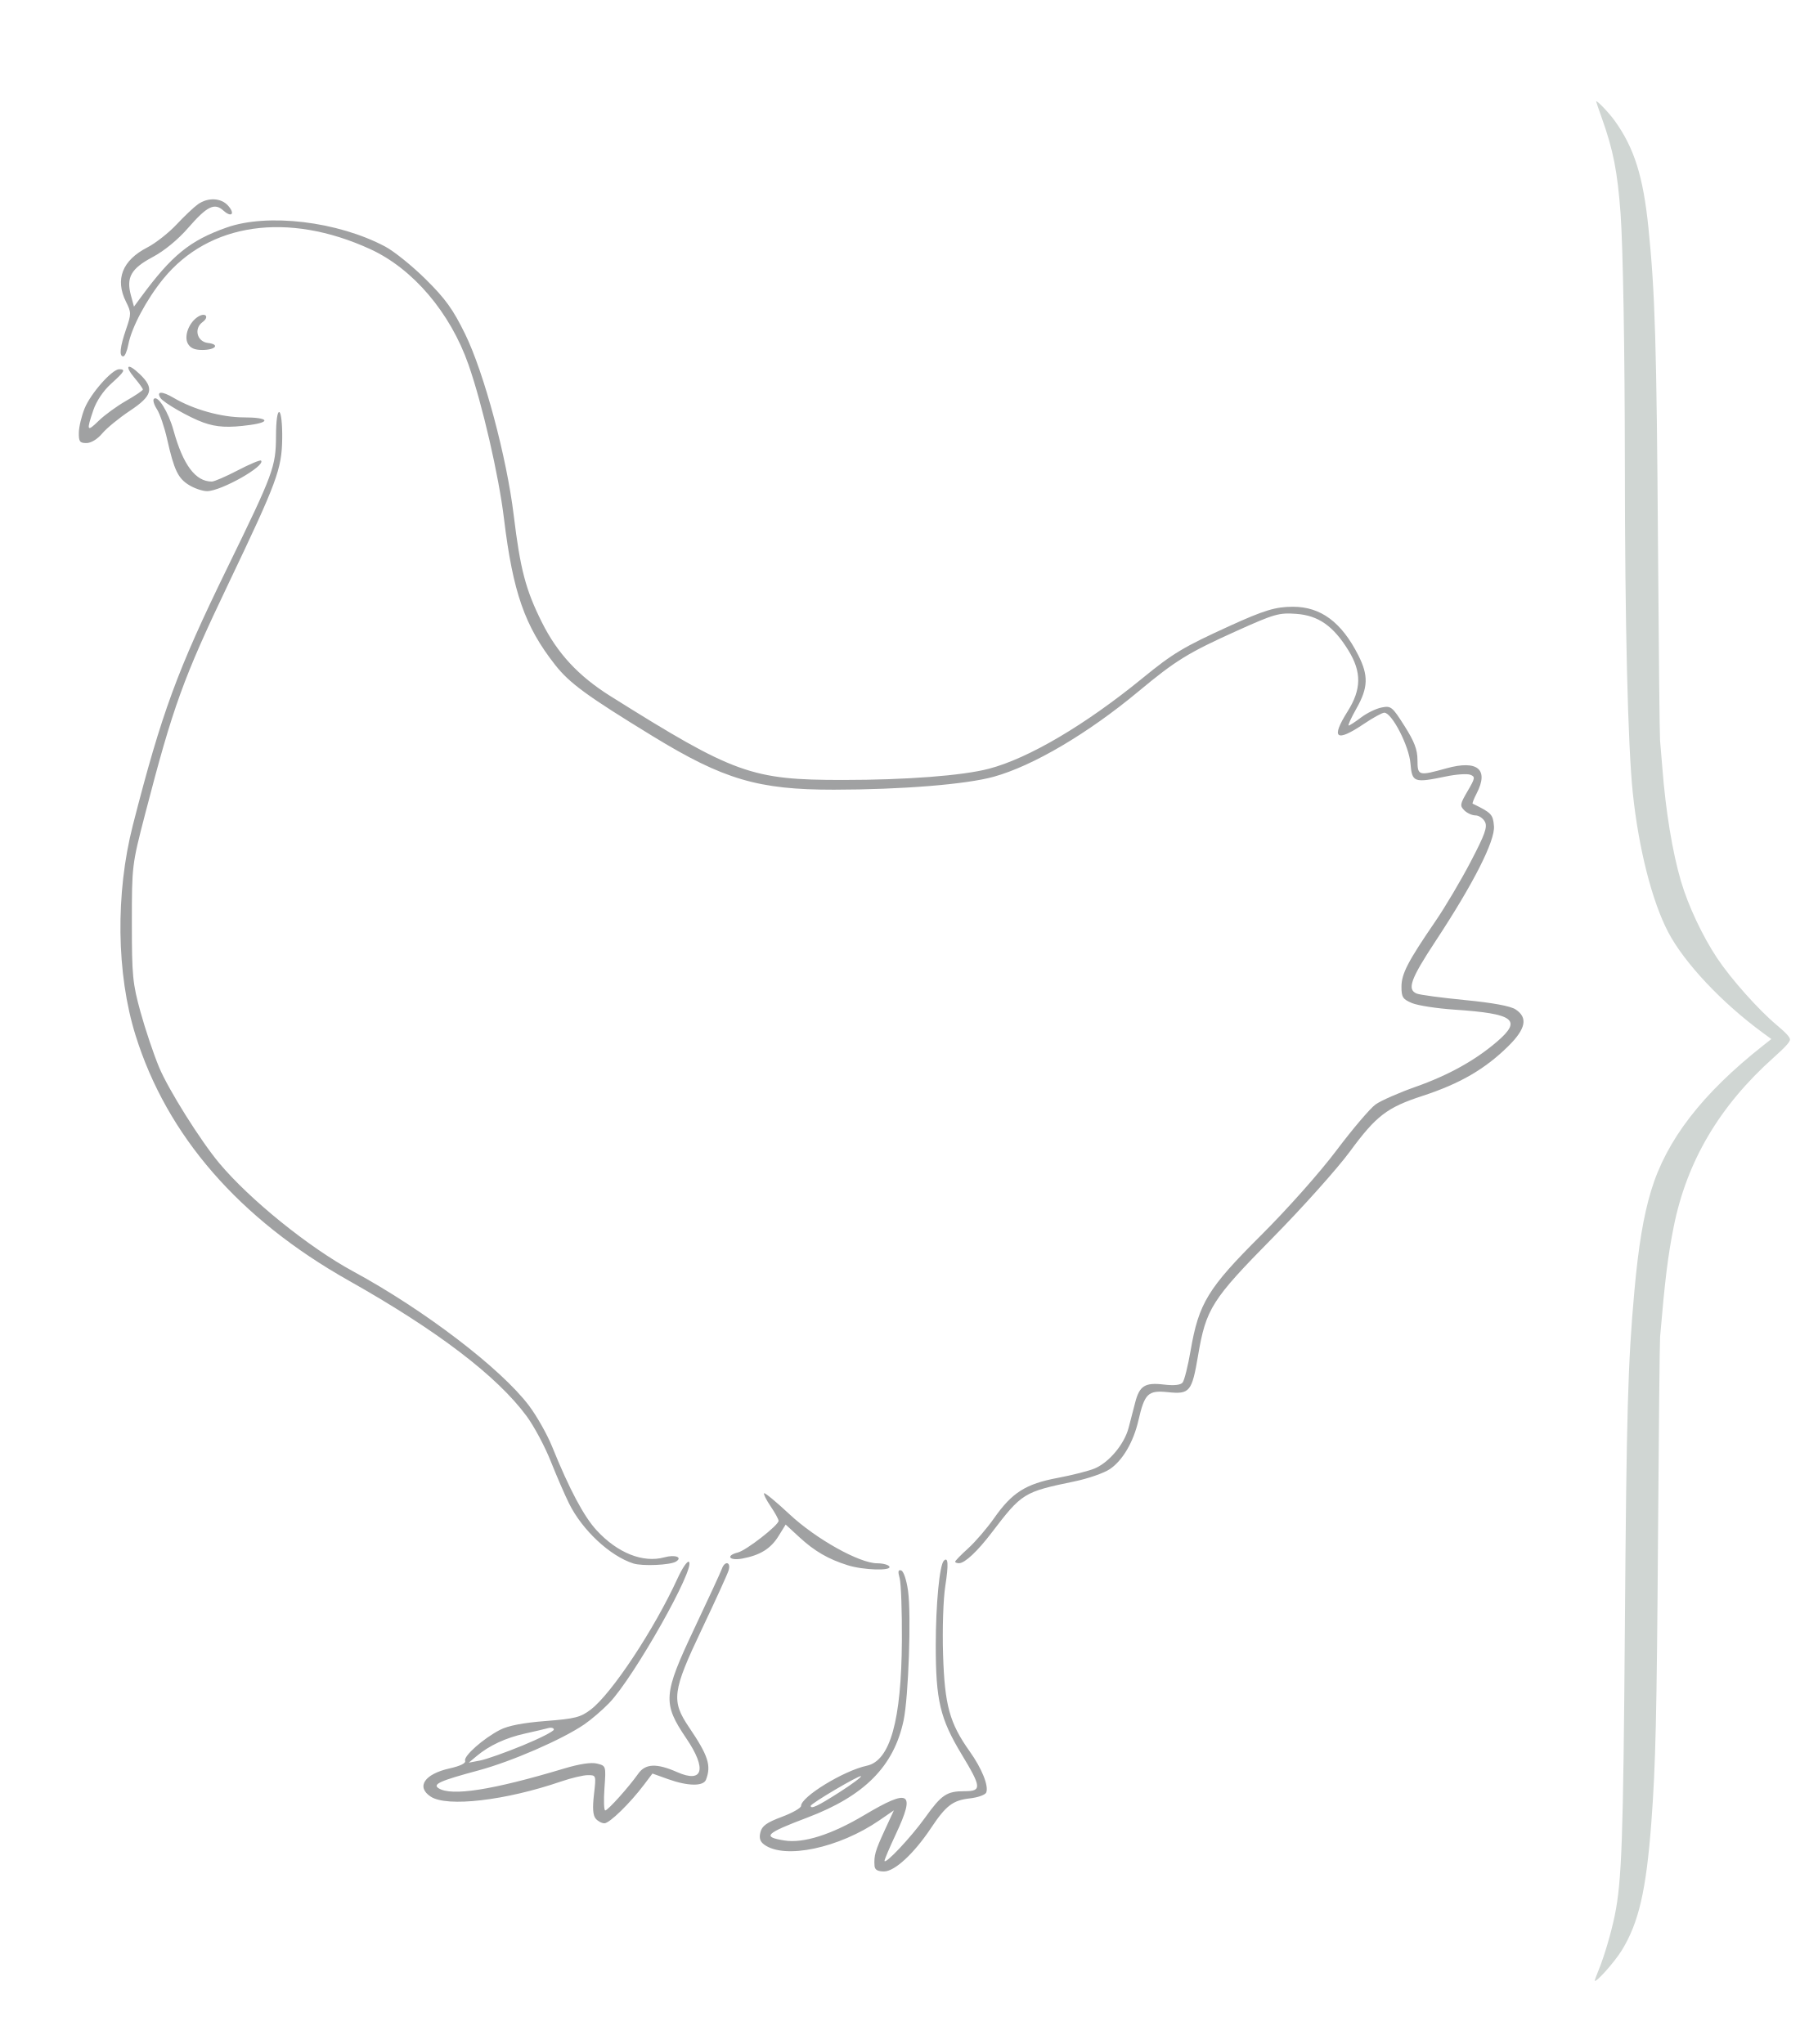
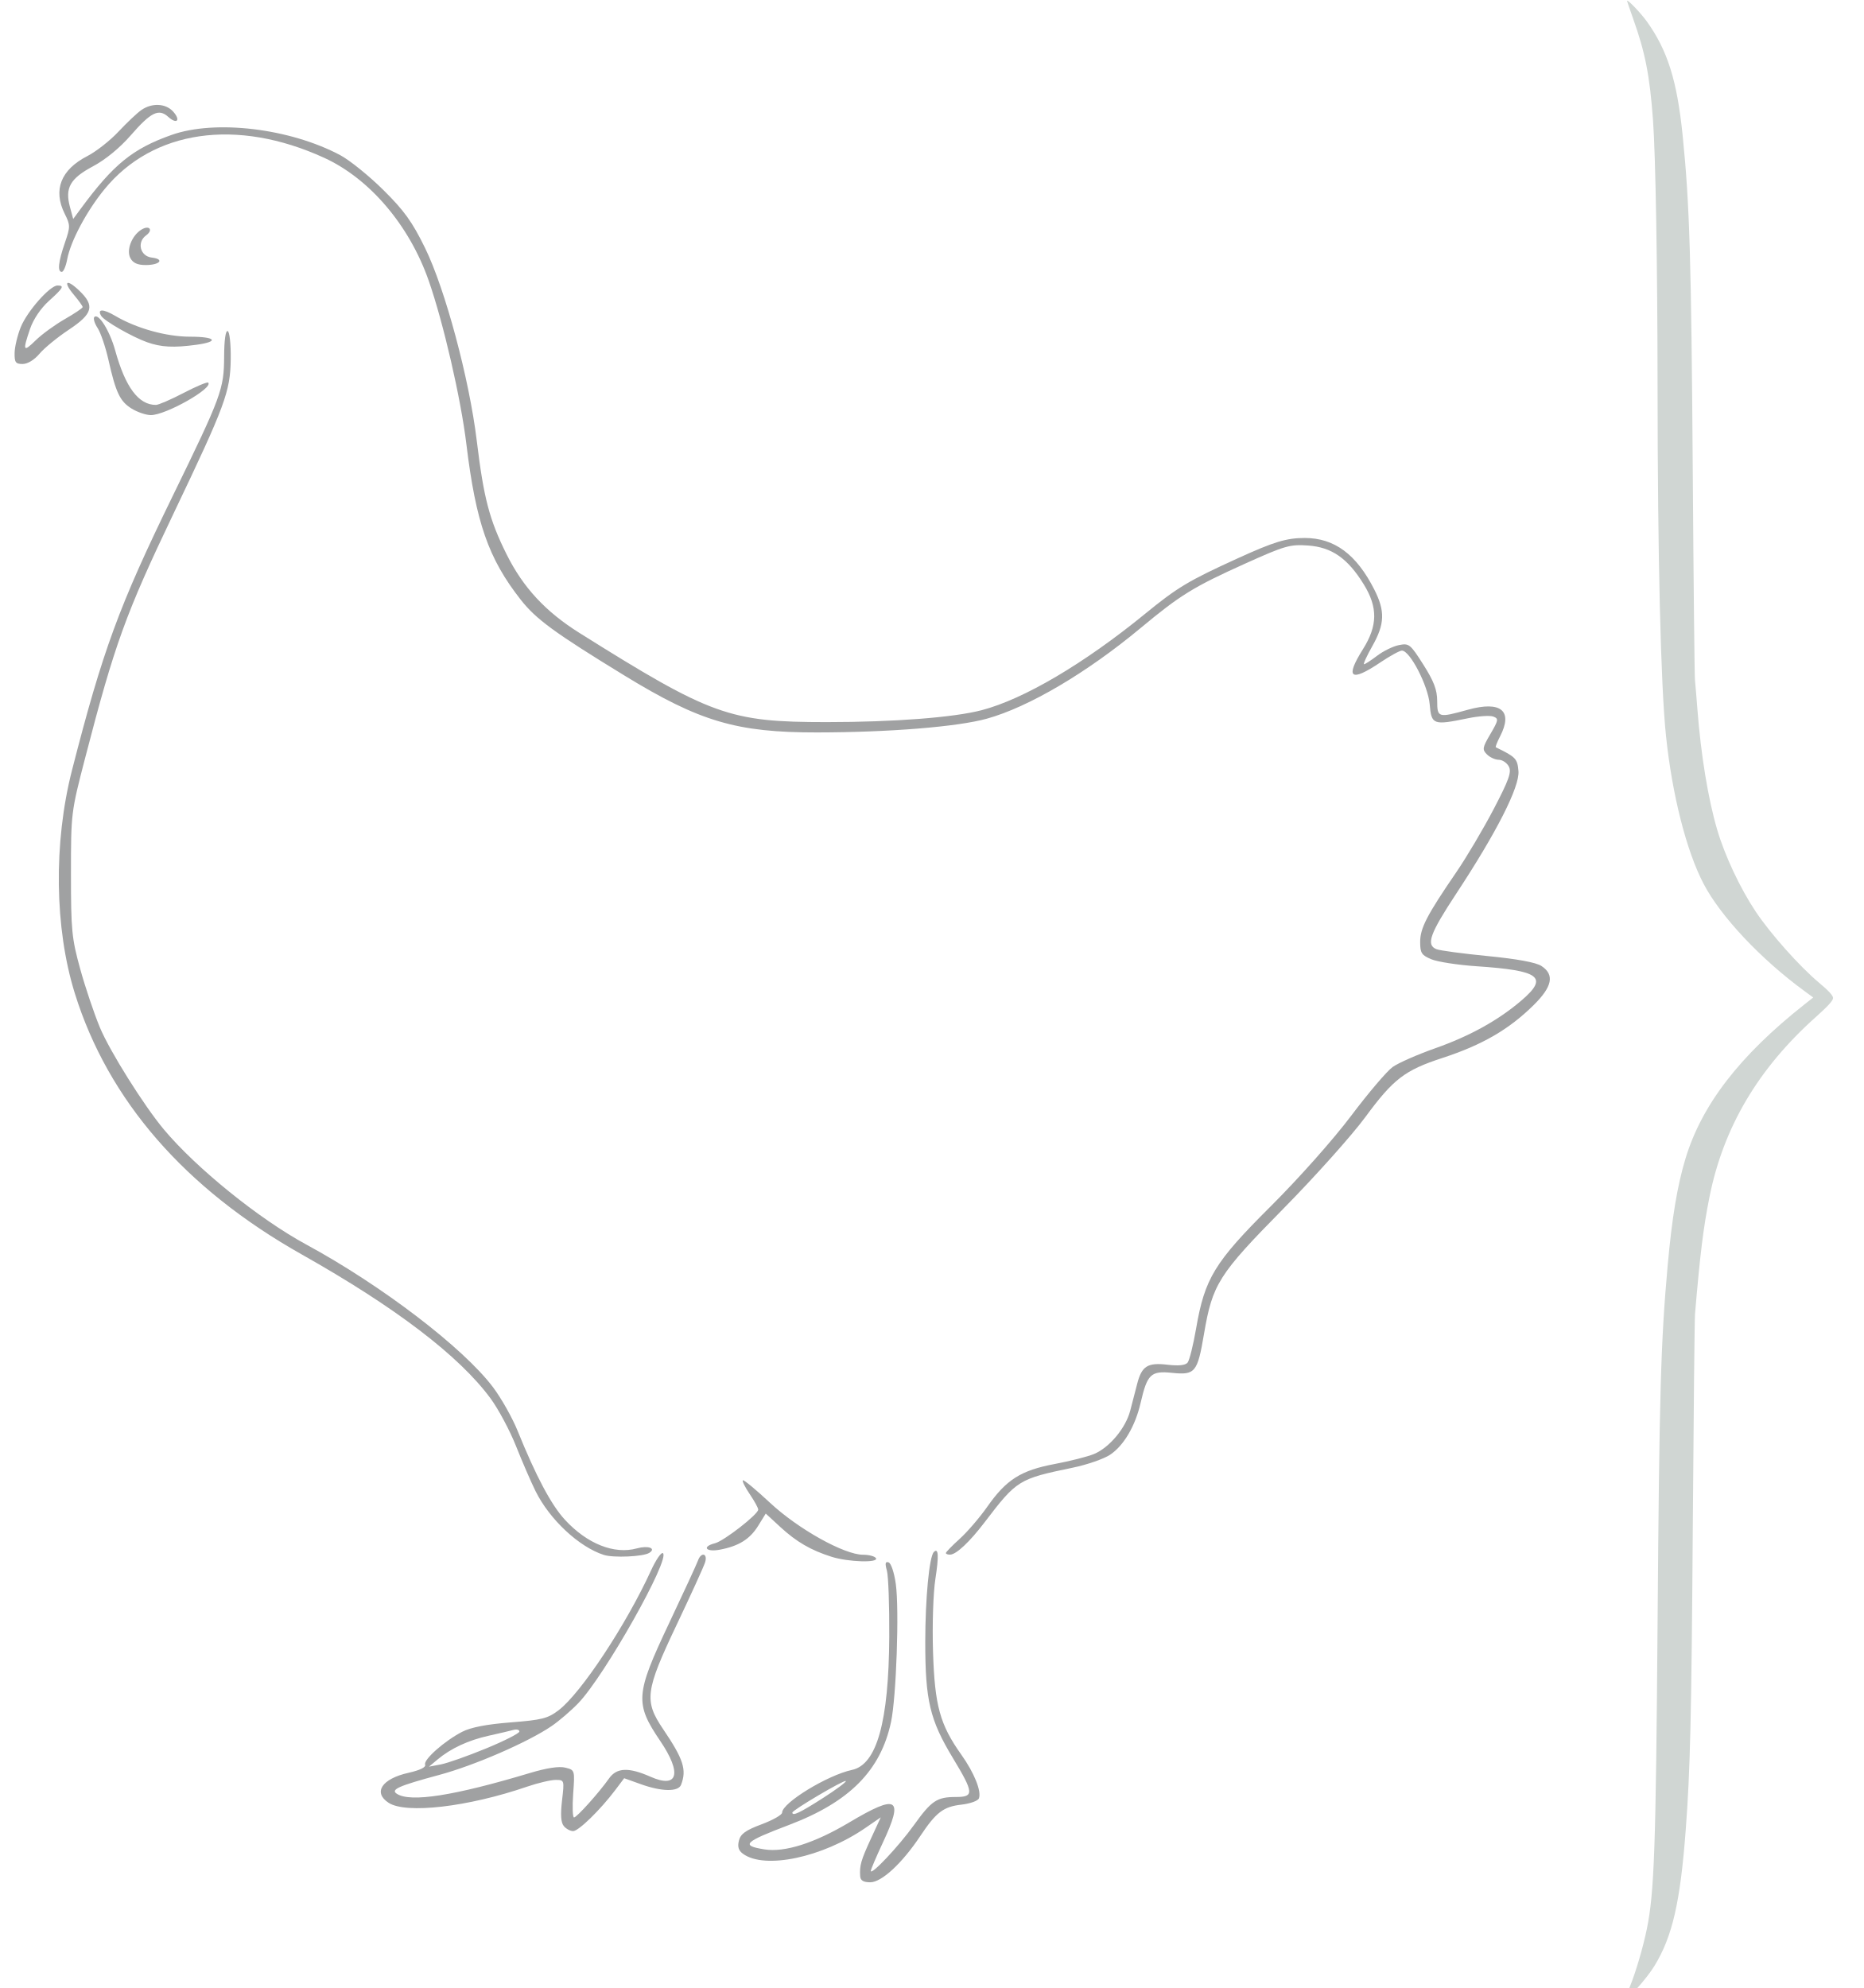
- <svg xmlns="http://www.w3.org/2000/svg" id="svg3619" version="1.1" width="160" height="180">
+ <svg xmlns="http://www.w3.org/2000/svg" id="svg3619" version="1.1" width="120" height="128">
  <defs id="defs3623" />
-   <g id="group_all" transform="translate(0,-36)">
+   <g id="group_all" transform="translate(0,-88)">
    <g id="LAYER_EFO" transform="translate(0,-415)">
-       <path style="fill:none;stroke:none" d="m 32.659,484.159 c -0.242,-0.177 -0.818,-0.534 -1.281,-0.795 -0.463,-0.261 -0.928,-0.524 -1.033,-0.585 -0.18,-0.104 -0.24,-0.104 -0.993,-8.2e-4 -0.934,0.127 -1.57,0.095 -1.833,-0.094 -0.23,-0.165 -0.461,-0.482 -0.585,-0.804 l -0.105,-0.272 -1.048,-0.124 c -0.999,-0.118 -1.339,-0.203 -1.324,-0.331 0.014,-0.125 0.307,-0.269 0.754,-0.372 0.258,-0.059 0.471,-0.122 0.473,-0.139 0.002,-0.017 -0.103,-0.075 -0.233,-0.128 -0.407,-0.165 -1.508,-1.11 -2.173,-1.864 -0.214,-0.242 -0.215,-0.249 -0.188,-0.72 0.027,-0.461 0.034,-0.483 0.25,-0.736 0.72,-0.844 1.999,-1.786 2.623,-1.933 0.731,-0.172 2.292,-0.087 3.202,0.174 1.344,0.386 2.162,1.362 2.039,2.433 -0.024,0.209 -0.087,0.532 -0.14,0.719 -0.053,0.187 -0.086,0.352 -0.074,0.368 0.012,0.015 0.098,-0.02 0.191,-0.077 0.201,-0.125 0.599,-0.098 0.752,0.051 0.136,0.132 0.186,0.134 0.2,0.008 0.019,-0.167 0.21,-0.343 0.354,-0.326 0.073,0.008 0.23,0.107 0.35,0.218 0.183,0.17 0.242,0.196 0.374,0.163 0.355,-0.09 0.764,0.113 0.864,0.428 0.027,0.085 0.085,0.158 0.129,0.163 0.044,0.006 0.153,0.059 0.242,0.12 0.203,0.139 0.269,0.373 0.166,0.589 -0.068,0.142 -0.061,0.169 0.074,0.261 0.272,0.186 0.322,0.349 0.205,0.658 -0.049,0.13 -0.035,0.161 0.107,0.231 0.207,0.102 0.235,0.293 0.087,0.605 -0.109,0.229 -0.109,0.249 0.001,0.463 0.139,0.271 0.137,0.288 -0.055,0.601 -0.084,0.136 -0.243,0.437 -0.353,0.668 -0.199,0.417 -0.204,0.421 -0.585,0.571 -0.245,0.096 -0.495,0.147 -0.688,0.141 -0.274,-0.01 -0.345,-0.041 -0.742,-0.331 l 0,0 z" id="UBERON:0000955" />
-       <path style="fill:none;stroke:none" d="m 40.206,550.341 c -1.253,-0.964 -1.954,-1.888 -2.352,-3.101 -0.588,-1.791 -1.099,-3.828 -1.288,-5.133 -0.145,-1 -0.11,-1.169 0.333,-1.6 0.285,-0.277 0.916,-0.563 1.489,-0.674 0.663,-0.128 1.07,-0.329 1.222,-0.602 0.249,-0.448 0.755,-0.387 2.482,0.299 0.964,0.383 0.967,0.391 0.28,0.731 -0.273,0.136 -0.482,0.278 -0.464,0.317 0.018,0.039 0.564,0.268 1.212,0.509 1.107,0.412 1.197,0.474 1.471,1.017 0.583,1.159 0.489,3.317 -0.291,6.659 -0.357,1.53 -0.817,2.116 -1.847,2.353 -0.716,0.164 -1.274,-0.028 -2.246,-0.776 z" id="UBERON:0000948" />
-       <path style="fill:none;stroke:none" d="m 87.928,531.112 c -10.019,-0.63 -11.606,-0.726 -14.494,-0.878 -2.357,-0.124 -2.935,-0.169 -3.45,-0.269 -1.213,-0.237 -1.929,-0.694 -2.07,-1.32 -0.039,-0.172 -0.024,-0.511 0.027,-0.625 0.045,-0.1 0.236,-0.257 0.5,-0.411 0.957,-0.557 2.585,-0.813 4.768,-0.75 3.316,0.097 11.075,0.704 15.007,1.174 1.499,0.179 2.011,0.284 2.552,0.521 0.381,0.167 0.559,0.288 0.799,0.542 0.283,0.298 0.348,0.444 0.349,0.778 5.64e-4,0.234 -0.007,0.27 -0.096,0.444 -0.12,0.235 -0.335,0.444 -0.618,0.599 -0.261,0.143 -0.426,0.201 -0.733,0.259 -0.33,0.062 -0.693,0.053 -2.541,-0.064 z" id="UBERON:0002113" />
-       <path style="fill:none;stroke:none" d="m 59.419,571.817 c -0.577,-0.155 -0.921,-0.386 -1.615,-1.087 -0.508,-0.513 -1.956,-1.799 -2.742,-2.436 -2.056,-1.666 -3.448,-2.54 -5.063,-3.181 -1.539,-0.61 -3.329,-1.916 -5.37,-3.916 -0.839,-0.823 -3.523,-3.962 -4.007,-4.687 -0.657,-0.985 -1.104,-2.065 -1.286,-3.104 -0.133,-0.76 -0.119,-0.904 0.117,-1.248 0.473,-0.688 1.233,-1.221 1.745,-1.223 0.11,-2.8e-4 0.2,-0.002 0.199,-0.007 -2.83e-4,-0.002 -0.048,-0.162 -0.107,-0.352 -0.54,-1.764 0.236,-3.34 1.946,-3.952 0.718,-0.256 1.145,-0.294 2.024,-0.177 0.816,0.108 1.159,0.212 2.171,0.654 0.823,0.36 2.232,1.096 2.881,1.506 1.707,1.079 3.1,2.592 5.638,6.124 1.217,1.694 4.708,6.732 4.925,7.106 0.548,0.947 1.347,1.927 3.666,4.497 1.015,1.124 1.418,1.662 1.632,2.179 0.213,0.514 0.161,0.765 -0.199,0.962 -0.698,0.382 -1.379,0.572 -1.984,0.552 l -0.356,-0.011 -0.034,0.221 c -0.109,0.699 -1.203,1.413 -2.491,1.626 -0.234,0.039 -0.566,0.065 -0.738,0.058 -0.172,-0.007 -0.391,-0.015 -0.485,-0.019 -0.095,-0.005 -0.306,-0.043 -0.469,-0.087 l 0,0 z" id="UBERON:0002107" />
-       <g id="CL:0000188" style="fill:none" transform="matrix(0.2806254,-0.03391753,0.03391753,0.2806254,-21.65006,460.0121)">
+       <path style="fill:none;stroke:none" d="m 20.928,521.884 c -0.188,-0.137 -0.636,-0.415 -0.996,-0.618 -0.36,-0.203 -0.721,-0.407 -0.803,-0.455 -0.14,-0.081 -0.186,-0.081 -0.772,-6.3e-4 -0.726,0.099 -1.22,0.073 -1.425,-0.073 -0.179,-0.128 -0.359,-0.375 -0.455,-0.625 l -0.081,-0.212 -0.815,-0.097 c -0.776,-0.092 -1.04,-0.158 -1.029,-0.257 0.011,-0.097 0.239,-0.209 0.586,-0.289 0.201,-0.046 0.366,-0.095 0.368,-0.108 0.002,-0.014 -0.08,-0.058 -0.181,-0.099 -0.317,-0.128 -1.172,-0.862 -1.689,-1.449 -0.166,-0.188 -0.167,-0.193 -0.146,-0.559 0.021,-0.358 0.027,-0.376 0.195,-0.572 0.56,-0.656 1.554,-1.388 2.038,-1.502 0.568,-0.134 1.782,-0.068 2.489,0.135 1.044,0.3 1.68,1.058 1.585,1.891 -0.019,0.162 -0.067,0.414 -0.109,0.559 -0.041,0.145 -0.067,0.274 -0.058,0.286 0.009,0.012 0.076,-0.015 0.148,-0.06 0.156,-0.097 0.466,-0.076 0.585,0.04 0.105,0.102 0.144,0.104 0.155,0.006 0.015,-0.13 0.164,-0.267 0.275,-0.254 0.057,0.006 0.179,0.083 0.272,0.169 0.142,0.132 0.188,0.152 0.29,0.126 0.276,-0.07 0.594,0.087 0.672,0.333 0.021,0.066 0.066,0.123 0.1,0.127 0.034,0.004 0.119,0.046 0.188,0.093 0.158,0.108 0.209,0.29 0.129,0.458 -0.053,0.111 -0.047,0.131 0.058,0.203 0.211,0.144 0.251,0.271 0.159,0.512 -0.038,0.101 -0.028,0.125 0.083,0.179 0.161,0.079 0.182,0.228 0.067,0.47 -0.085,0.178 -0.085,0.194 0.001,0.36 0.108,0.21 0.107,0.224 -0.043,0.467 -0.065,0.106 -0.189,0.34 -0.275,0.519 -0.155,0.324 -0.158,0.327 -0.455,0.444 -0.191,0.075 -0.385,0.115 -0.535,0.109 -0.213,-0.007 -0.268,-0.032 -0.577,-0.258 l 0,0 z" id="UBERON:0000955" />
+       <path style="fill:none;stroke:none" d="m 26.793,573.318 c -0.974,-0.75 -1.518,-1.467 -1.828,-2.41 -0.457,-1.392 -0.854,-2.975 -1.001,-3.99 -0.113,-0.777 -0.085,-0.909 0.259,-1.243 0.221,-0.215 0.712,-0.437 1.157,-0.524 0.516,-0.1 0.832,-0.255 0.95,-0.468 0.194,-0.348 0.586,-0.301 1.929,0.232 0.749,0.298 0.752,0.304 0.218,0.568 -0.213,0.105 -0.375,0.216 -0.361,0.247 0.014,0.03 0.438,0.208 0.942,0.396 0.86,0.32 0.931,0.369 1.143,0.791 0.453,0.901 0.38,2.578 -0.226,5.175 -0.277,1.189 -0.635,1.645 -1.436,1.829 -0.556,0.128 -0.99,-0.022 -1.745,-0.603 z" id="UBERON:0000948" />
+       <path style="fill:none;stroke:none" d="m 63.881,558.374 c -7.786,-0.49 -9.02,-0.564 -11.264,-0.682 -1.832,-0.096 -2.281,-0.131 -2.681,-0.209 -0.943,-0.184 -1.499,-0.539 -1.609,-1.026 -0.03,-0.134 -0.019,-0.397 0.021,-0.486 0.035,-0.078 0.183,-0.2 0.389,-0.319 0.743,-0.433 2.009,-0.632 3.706,-0.583 2.577,0.075 8.607,0.547 11.663,0.913 1.165,0.139 1.563,0.221 1.983,0.405 0.296,0.13 0.434,0.224 0.621,0.421 0.22,0.232 0.27,0.345 0.271,0.604 4.38e-4,0.182 -0.006,0.21 -0.074,0.345 -0.093,0.183 -0.261,0.345 -0.48,0.465 -0.203,0.111 -0.331,0.156 -0.57,0.201 -0.256,0.048 -0.538,0.041 -1.975,-0.049 z" id="UBERON:0002113" />
+       <path style="fill:none;stroke:none" d="m 41.725,590.008 c -0.449,-0.121 -0.716,-0.3 -1.255,-0.845 -0.395,-0.399 -1.52,-1.398 -2.131,-1.894 -1.598,-1.295 -2.679,-1.974 -3.934,-2.472 -1.196,-0.474 -2.587,-1.489 -4.173,-3.043 -0.652,-0.639 -2.738,-3.079 -3.114,-3.643 -0.511,-0.765 -0.858,-1.605 -0.999,-2.412 -0.103,-0.591 -0.092,-0.703 0.091,-0.97 0.368,-0.535 0.958,-0.949 1.356,-0.95 0.086,-2.1e-4 0.155,-0.001 0.155,-0.005 -2.2e-4,-0.001 -0.038,-0.126 -0.083,-0.274 -0.42,-1.371 0.183,-2.596 1.512,-3.071 0.558,-0.199 0.89,-0.228 1.573,-0.138 0.634,0.084 0.901,0.165 1.687,0.508 0.64,0.28 1.735,0.852 2.239,1.171 1.327,0.838 2.409,2.014 4.382,4.76 0.946,1.317 3.659,5.232 3.828,5.523 0.426,0.736 1.047,1.498 2.849,3.495 0.788,0.874 1.102,1.292 1.269,1.694 0.166,0.399 0.125,0.594 -0.155,0.748 -0.543,0.297 -1.072,0.444 -1.542,0.429 l -0.276,-0.008 -0.027,0.172 c -0.085,0.543 -0.935,1.098 -1.936,1.263 -0.182,0.03 -0.44,0.05 -0.574,0.045 -0.134,-0.005 -0.304,-0.012 -0.377,-0.015 -0.074,-0.004 -0.238,-0.033 -0.365,-0.067 l 0,0 z" id="UBERON:0002107" />
+       <g id="CL:0000188" style="fill:none" transform="matrix(0.2180924,-0.02635953,0.02635953,0.2180924,-21.27928,503.1172)">
        <path id="path3037" d="m 299.992,492.88 c -0.593,-0.785 -2.131,-3.274 -3.419,-5.533 -1.723,-3.022 -3.598,-5.211 -7.1,-8.29 -11.166,-9.817 -32.805,-33.268 -35.373,-38.336 -2.69,-5.309 -3.942,-11.066 -3.959,-18.213 -0.018,-7.405 0.883,-11.584 3.852,-17.875 l 1.875,-3.972 8.587,17.023 c 7.937,15.735 9.738,18.784 23.804,40.289 8.37,12.796 16.561,25.25 18.204,27.676 2.841,4.195 3.216,5.52 1.563,5.52 -0.406,0 -2.137,0.706 -3.847,1.568 l -3.11,1.568 -1.077,-1.427 0,0 z" style="fill:none;stroke:none" />
        <path id="path3039" d="m 296.03,465.256 c -11.865,-18.17 -20.915,-33.018 -24.562,-40.3 -2.218,-4.428 -6.311,-12.012 -9.096,-16.854 l -5.063,-8.804 1.341,-0.878 c 0.737,-0.483 1.557,-0.878 1.82,-0.878 1.704,0 15.026,18.812 22.102,31.21 8.503,14.898 13.067,24.51 14.89,31.355 0.977,3.669 2.15,7.731 2.607,9.026 0.457,1.295 0.722,2.463 0.589,2.596 -0.133,0.133 -2.215,-2.78 -4.626,-6.472 z" style="fill:none;stroke:none" />
        <path id="path3041" d="m 310.098,484.77 c -4.147,-6.864 -8.169,-16.988 -11.998,-30.201 -1.543,-5.324 -11.192,-24.409 -16.759,-33.149 -5.035,-7.905 -11.135,-16.258 -15.534,-21.273 -1.617,-1.843 -2.939,-3.535 -2.939,-3.759 0,-0.949 12.24,-2.815 18.481,-2.818 13.737,-0.006 25.257,8.137 32.739,23.14 2.173,5.005 2.975,7.692 3.142,12.484 0.27,7.739 -0.673,14.142 -3.27,22.2 -2.522,7.825 -3.244,16.185 -2.348,27.201 0.39,4.788 0.611,8.803 0.492,8.922 -0.119,0.119 -1.022,-1.118 -2.006,-2.747 z" style="fill:none;stroke:none" />
      </g>
    </g>
    <g id="lines">
-       <g id="g3905" transform="matrix(0.8181775,0,0,0.8181775,1.261785,38.26286)">
+       <g id="g3905" transform="matrix(0.6358592,0,0,0.6358592,-3.472989,82.87199)">
        <path id="chicken_outline" d="m 92.561,198.058 c -0.074,-1.095 0.075,-1.617 1.084,-3.806 l 0.999,-2.165 -1.549,1.066 c -4.358,2.999 -10.2,4.234 -12.403,2.623 -0.451,-0.329 -0.567,-0.708 -0.41,-1.334 0.171,-0.682 0.675,-1.044 2.297,-1.651 1.143,-0.427 2.077,-0.959 2.077,-1.182 0,-0.987 4.594,-3.795 7.078,-4.326 2.511,-0.537 3.72,-4.863 3.771,-13.489 0.019,-3.139 -0.09,-6.149 -0.24,-6.69 -0.206,-0.739 -0.163,-0.947 0.173,-0.835 0.251,0.083 0.571,1.047 0.73,2.193 0.358,2.583 0.051,11.453 -0.483,13.964 -1.048,4.923 -4.203,8.107 -10.338,10.433 -4.559,1.729 -4.915,2.083 -2.481,2.472 2.046,0.327 5.064,-0.631 8.586,-2.728 4.906,-2.92 5.546,-2.53 3.395,2.063 -0.665,1.421 -1.209,2.699 -1.209,2.842 0,0.507 2.84,-2.508 4.358,-4.627 1.782,-2.487 2.33,-2.855 4.257,-2.855 1.859,0 1.826,-0.416 -0.313,-3.957 -2.324,-3.848 -2.793,-5.823 -2.79,-11.763 0.003,-4.405 0.406,-8.624 0.87,-9.087 0.468,-0.468 0.518,0.388 0.157,2.714 -0.223,1.434 -0.327,4.636 -0.241,7.389 0.171,5.451 0.699,7.374 2.864,10.417 1.309,1.841 2.06,3.704 1.783,4.426 -0.096,0.251 -0.894,0.537 -1.773,0.636 -1.825,0.206 -2.56,0.768 -4.178,3.198 -1.826,2.742 -3.905,4.664 -5.047,4.664 -0.69,0 -0.995,-0.18 -1.024,-0.605 z m -3.805,-7.902 c 1.372,-0.878 2.429,-1.663 2.347,-1.745 -0.157,-0.157 -5.411,2.944 -5.411,3.194 0,0.383 0.766,0.021 3.064,-1.45 z m -26.204,2.815 c -0.295,-0.355 -0.349,-1.141 -0.181,-2.591 0.241,-2.072 0.238,-2.082 -0.655,-2.082 -0.493,0 -1.791,0.307 -2.884,0.682 -5.984,2.054 -12.264,2.785 -14.024,1.632 -1.599,-1.048 -0.68,-2.432 2.014,-3.035 1.169,-0.262 1.786,-0.564 1.686,-0.826 -0.191,-0.498 1.966,-2.409 3.761,-3.331 0.872,-0.448 2.48,-0.759 4.904,-0.948 3.171,-0.248 3.757,-0.397 4.859,-1.237 2.252,-1.717 6.83,-8.642 9.342,-14.129 0.494,-1.08 1.037,-1.878 1.206,-1.774 0.819,0.506 -5.892,12.417 -8.56,15.192 -0.731,0.76 -1.945,1.802 -2.697,2.316 -2.389,1.631 -7.814,3.989 -11.387,4.951 -4.139,1.114 -4.966,1.485 -4.279,1.92 1.39,0.88 5.788,0.19 13.462,-2.114 1.708,-0.513 2.956,-0.702 3.586,-0.543 0.965,0.242 0.967,0.247 0.795,2.643 -0.094,1.32 -0.056,2.4 0.086,2.4 0.277,0 2.531,-2.511 3.552,-3.958 0.772,-1.093 1.984,-1.14 4.193,-0.163 2.783,1.231 3.209,-0.339 0.983,-3.625 -2.579,-3.808 -2.512,-4.713 0.89,-11.908 1.493,-3.157 2.809,-6.012 2.926,-6.344 0.322,-0.919 1.018,-0.753 0.725,0.173 -0.136,0.428 -1.428,3.265 -2.872,6.305 -3.188,6.712 -3.317,7.709 -1.373,10.582 2.057,3.039 2.401,4.104 1.816,5.628 -0.28,0.729 -1.945,0.706 -4.072,-0.056 l -1.69,-0.606 -0.901,1.195 c -1.522,2.018 -3.719,4.16 -4.268,4.16 -0.287,0 -0.712,-0.229 -0.944,-0.509 z m -7.867,-7.862 c 1.853,-0.763 3.368,-1.534 3.368,-1.714 0,-0.179 -0.272,-0.251 -0.605,-0.16 -0.333,0.091 -1.46,0.356 -2.505,0.588 -2.068,0.46 -3.832,1.28 -5.182,2.41 l -0.864,0.723 1.209,-0.23 c 0.665,-0.126 2.725,-0.854 4.578,-1.617 z M 89.665,165.703 c -2.1,-0.664 -3.557,-1.51 -5.187,-3.012 l -1.48,-1.364 -0.76,1.229 c -0.843,1.364 -1.974,2.069 -3.901,2.43 -1.415,0.266 -1.836,-0.314 -0.475,-0.655 0.899,-0.226 4.374,-2.932 4.374,-3.406 0,-0.167 -0.385,-0.869 -0.855,-1.56 -0.47,-0.692 -0.786,-1.326 -0.703,-1.409 0.083,-0.083 1.319,0.939 2.746,2.272 2.843,2.655 7.519,5.268 9.428,5.268 0.599,0 1.186,0.155 1.303,0.345 0.304,0.492 -2.803,0.396 -4.491,-0.138 z m -23.056,-0.187 c -2.527,-0.813 -5.493,-3.583 -6.923,-6.467 -0.456,-0.92 -1.344,-2.97 -1.974,-4.555 -0.63,-1.586 -1.794,-3.762 -2.587,-4.837 C 51.944,145.345 45.511,140.441 36.005,135.082 24.188,128.421 16.416,119.479 13.042,108.663 10.98,102.056 10.872,93.393 12.758,86.034 15.861,73.93 17.507,69.446 22.934,58.319 c 4.965,-10.18 5.209,-10.842 5.223,-14.173 0.007,-1.628 0.147,-2.629 0.357,-2.557 0.195,0.067 0.33,1.305 0.31,2.849 -0.043,3.282 -0.553,4.658 -5.776,15.598 -4.885,10.231 -5.965,13.215 -8.967,24.789 -1.424,5.489 -1.434,5.572 -1.434,11.746 2.5e-4,5.69 0.08,6.506 0.933,9.599 0.513,1.859 1.41,4.528 1.994,5.93 0.999,2.401 4.451,7.905 6.475,10.326 3.278,3.921 9.641,9.065 14.411,11.651 7.653,4.149 15.928,10.472 18.928,14.463 0.834,1.109 1.949,3.085 2.477,4.389 1.872,4.624 3.413,7.522 4.799,9.026 2.247,2.438 4.993,3.53 7.283,2.898 1.155,-0.319 2.002,-0.008 1.248,0.459 -0.616,0.381 -3.619,0.513 -4.587,0.202 z m 34.63,-0.194 c 0,-0.095 0.629,-0.742 1.399,-1.437 0.769,-0.695 2.028,-2.161 2.797,-3.257 1.925,-2.744 3.394,-3.675 6.824,-4.321 1.561,-0.294 3.352,-0.75 3.978,-1.012 1.563,-0.653 3.206,-2.621 3.667,-4.391 0.211,-0.81 0.529,-2.038 0.708,-2.728 0.462,-1.787 1.055,-2.159 3.064,-1.921 1.117,0.132 1.811,0.06 2.035,-0.212 0.187,-0.227 0.575,-1.777 0.862,-3.445 0.878,-5.1 1.859,-6.708 7.559,-12.387 2.85,-2.84 6.334,-6.761 8.141,-9.162 1.737,-2.309 3.629,-4.533 4.204,-4.942 0.575,-0.41 2.517,-1.264 4.314,-1.898 3.514,-1.24 6.405,-2.844 8.749,-4.857 2.735,-2.348 1.851,-3.015 -4.565,-3.446 -1.893,-0.127 -3.953,-0.445 -4.578,-0.706 -0.994,-0.415 -1.135,-0.634 -1.135,-1.757 0,-1.397 0.681,-2.711 3.654,-7.052 1.04,-1.519 2.745,-4.397 3.789,-6.397 1.553,-2.974 1.832,-3.76 1.534,-4.316 -0.2,-0.374 -0.658,-0.68 -1.018,-0.68 -0.36,0 -0.898,-0.244 -1.197,-0.543 -0.494,-0.494 -0.462,-0.682 0.353,-2.071 0.82,-1.4 0.845,-1.548 0.291,-1.761 -0.333,-0.128 -1.483,-0.051 -2.558,0.171 -3.539,0.731 -3.703,0.671 -3.883,-1.41 -0.163,-1.891 -1.999,-5.441 -2.813,-5.441 -0.224,0 -1.215,0.544 -2.202,1.209 -2.999,2.02 -3.583,1.571 -1.748,-1.344 1.5,-2.383 1.524,-4.243 0.086,-6.574 -1.625,-2.634 -3.233,-3.757 -5.626,-3.93 -1.84,-0.133 -2.348,0.013 -6.368,1.824 -5.243,2.362 -6.582,3.187 -10.593,6.525 -5.453,4.538 -11.341,8.01 -15.578,9.185 -2.976,0.825 -9.89,1.384 -17.202,1.392 -8.135,0.008 -11.864,-1.093 -19.479,-5.753 -7.107,-4.349 -8.961,-5.704 -10.524,-7.696 -3.256,-4.149 -4.532,-7.804 -5.494,-15.74 C 52.125,48.408 50.358,40.741 48.871,36.486 46.912,30.878 42.89,26.15 38.287,24.044 c -8.857,-4.053 -17.345,-2.832 -22.261,3.203 -1.81,2.222 -3.417,5.246 -3.76,7.073 -0.131,0.701 -0.377,1.274 -0.546,1.274 -0.46,0 -0.354,-1.007 0.309,-2.937 0.562,-1.637 0.562,-1.791 -0.011,-2.937 -1.205,-2.413 -0.403,-4.467 2.283,-5.848 0.889,-0.457 2.308,-1.57 3.152,-2.473 0.844,-0.902 1.886,-1.887 2.316,-2.188 1.07,-0.749 2.467,-0.686 3.22,0.146 0.803,0.888 0.391,1.34 -0.493,0.54 -0.96,-0.868 -1.752,-0.478 -3.795,1.871 -1.103,1.268 -2.56,2.464 -3.823,3.137 -2.317,1.235 -2.857,2.19 -2.332,4.123 l 0.328,1.209 0.738,-1.003 c 3.337,-4.533 5.27,-6.106 9.221,-7.507 4.431,-1.57 11.968,-0.667 17.075,2.046 0.954,0.507 2.916,2.091 4.36,3.52 2.122,2.1 2.933,3.227 4.233,5.88 2.037,4.157 4.476,13.25 5.236,19.52 0.705,5.814 1.279,8.005 3.017,11.496 1.672,3.36 3.941,5.808 7.379,7.965 13.351,8.373 15.167,9.029 25.015,9.03 6.822,6.91e-4 12.885,-0.465 15.72,-1.208 4.269,-1.119 10.359,-4.71 16.519,-9.74 3.306,-2.7 4.399,-3.355 9.392,-5.632 3.69,-1.683 4.945,-2.064 6.794,-2.064 3.007,0 5.236,1.652 7.044,5.22 1.11,2.19 1.065,3.488 -0.195,5.721 -0.572,1.013 -0.95,1.842 -0.841,1.842 0.109,0 0.707,-0.387 1.327,-0.861 0.621,-0.473 1.613,-0.958 2.206,-1.076 1.023,-0.205 1.149,-0.103 2.473,1.984 1.063,1.675 1.396,2.549 1.398,3.667 0.005,1.706 0.098,1.733 3.116,0.894 3.342,-0.929 4.592,0.107 3.253,2.697 -0.299,0.578 -0.493,1.076 -0.432,1.106 2.027,0.984 2.188,1.153 2.293,2.413 0.132,1.581 -2.207,6.191 -6.274,12.367 -2.702,4.104 -3.105,5.221 -2.039,5.662 0.333,0.138 2.672,0.452 5.198,0.699 2.984,0.291 4.891,0.643 5.441,1.004 1.349,0.884 1.108,2.091 -0.794,3.966 -2.498,2.464 -5.202,4.031 -9.223,5.344 -3.825,1.249 -4.969,2.126 -7.81,5.986 -1.369,1.86 -5.11,6.04 -8.314,9.291 -6.552,6.647 -7.169,7.622 -8.027,12.679 -0.661,3.894 -0.893,4.175 -3.244,3.932 -2.136,-0.22 -2.502,0.131 -3.174,3.047 -0.538,2.335 -1.698,4.309 -3.077,5.238 -0.628,0.423 -2.336,1.017 -3.795,1.319 -5.484,1.136 -5.657,1.244 -8.927,5.533 -1.518,1.991 -2.866,3.256 -3.486,3.271 -0.238,0.007 -0.432,-0.067 -0.432,-0.163 z M 18.813,49.452 c -1.199,-0.731 -1.62,-1.611 -2.376,-4.97 -0.29,-1.286 -0.782,-2.729 -1.095,-3.207 -0.313,-0.477 -0.459,-0.977 -0.325,-1.111 0.422,-0.422 1.56,1.4 2.106,3.374 1.036,3.744 2.368,5.528 4.127,5.528 0.262,0 1.523,-0.545 2.802,-1.212 1.279,-0.667 2.401,-1.137 2.492,-1.045 0.548,0.548 -4.282,3.285 -5.804,3.289 -0.475,10e-4 -1.343,-0.29 -1.928,-0.647 z M 6.941,43.799 c 0.011,-0.618 0.291,-1.793 0.624,-2.612 0.653,-1.609 2.952,-4.212 3.72,-4.212 0.725,0 0.588,0.244 -0.881,1.571 -0.824,0.745 -1.568,1.851 -1.9,2.825 -0.768,2.253 -0.695,2.397 0.577,1.15 0.618,-0.605 1.939,-1.568 2.937,-2.139 0.998,-0.572 1.814,-1.122 1.814,-1.223 0,-0.101 -0.395,-0.653 -0.878,-1.227 -1.161,-1.38 -0.776,-1.692 0.536,-0.435 1.595,1.528 1.379,2.336 -1.06,3.955 -1.151,0.764 -2.486,1.858 -2.967,2.43 -0.527,0.627 -1.206,1.04 -1.708,1.04 -0.713,0 -0.83,-0.161 -0.814,-1.123 z M 20.342,42.713 c -1.516,-0.541 -4.313,-2.146 -4.627,-2.655 -0.45,-0.729 0.189,-0.733 1.415,-0.009 2.145,1.265 5.173,2.109 7.573,2.109 2.608,0 3.003,0.495 0.654,0.817 -2.31,0.317 -3.582,0.25 -5.015,-0.262 z m -1.677,-8.508 c -0.432,-0.807 0.135,-2.281 1.11,-2.886 0.807,-0.501 1.238,0.027 0.477,0.583 -0.96,0.702 -0.595,2.111 0.582,2.246 1.32,0.152 0.826,0.754 -0.619,0.754 -0.827,0 -1.288,-0.207 -1.55,-0.698 z" style="fill:#a0a1a2;fill-opacity:1" />
        <path id="bracket" d="m 170.058,210.393 c 0,-0.042 0.206,-0.585 0.457,-1.208 0.591,-1.463 1.312,-3.921 1.693,-5.765 0.763,-3.703 0.92,-8.181 1.095,-31.204 0.174,-23.028 0.323,-28.269 1.019,-35.991 0.436,-4.84 0.976,-8.088 1.796,-10.813 1.646,-5.468 5.488,-10.453 12.051,-15.638 l 0.893,-0.705 -0.888,-0.649 c -4.42,-3.232 -8.483,-7.553 -10.214,-10.862 -1.738,-3.322 -3.181,-9.002 -3.805,-14.969 -0.535,-5.115 -0.847,-18.073 -0.855,-35.442 -0.006,-12.092 -0.2,-23.401 -0.463,-26.947 -0.334,-4.508 -0.787,-6.814 -2.007,-10.233 -0.34,-0.953 -0.618,-1.766 -0.618,-1.808 0,-0.226 1.373,1.201 2.007,2.086 2.091,2.92 3.055,5.984 3.617,11.499 0.714,7.011 0.877,12.447 1.031,34.413 0.077,10.997 0.176,20.343 0.22,20.768 0.044,0.425 0.154,1.738 0.244,2.918 0.355,4.653 1.089,9.124 2.01,12.248 0.777,2.635 2.319,5.914 3.891,8.274 1.49,2.237 4.428,5.538 6.409,7.2 1.01,0.847 1.429,1.305 1.429,1.561 6e-5,0.255 -0.513,0.82 -1.738,1.914 -5.838,5.21 -9.366,11.18 -10.776,18.234 -0.621,3.107 -0.947,5.743 -1.464,11.843 -0.044,0.519 -0.143,10.019 -0.221,21.111 -0.139,19.839 -0.259,25.022 -0.721,31.152 -0.552,7.33 -1.354,10.8 -3.181,13.775 -0.801,1.304 -2.912,3.652 -2.912,3.239 z" style="fill:#d0d6d3;fill-opacity:1" />
      </g>
    </g>
  </g>
</svg>
